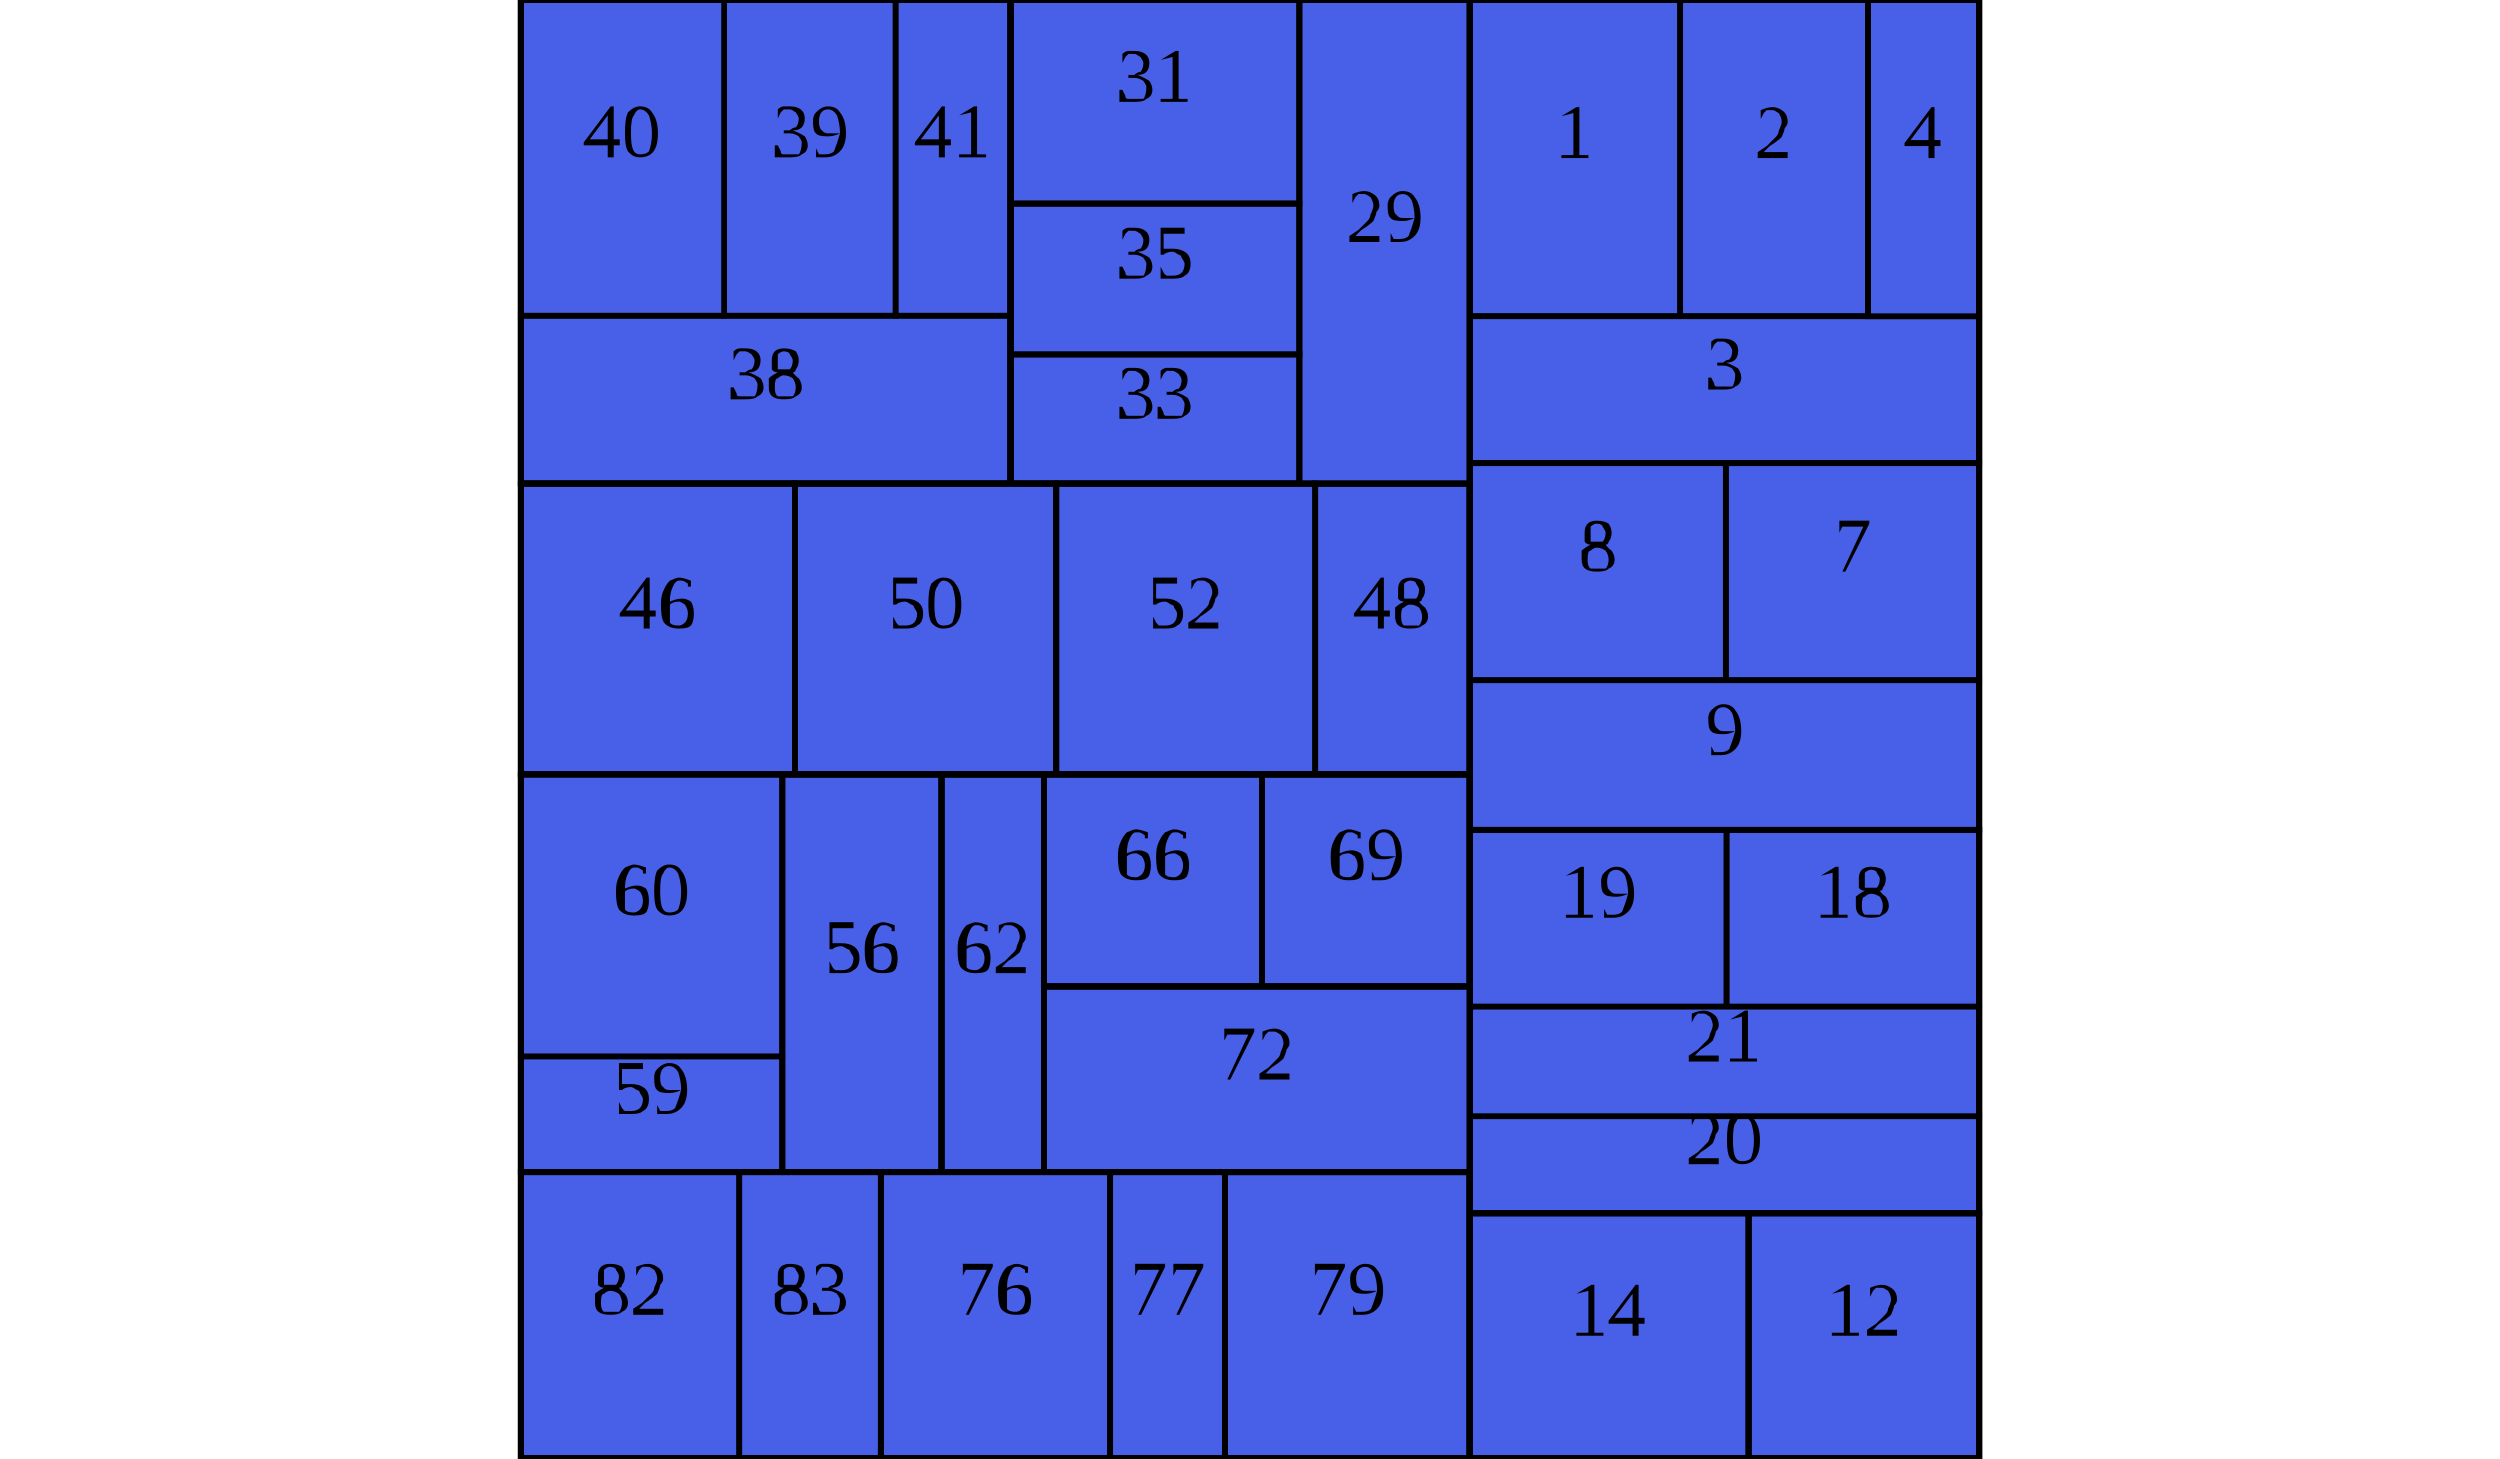
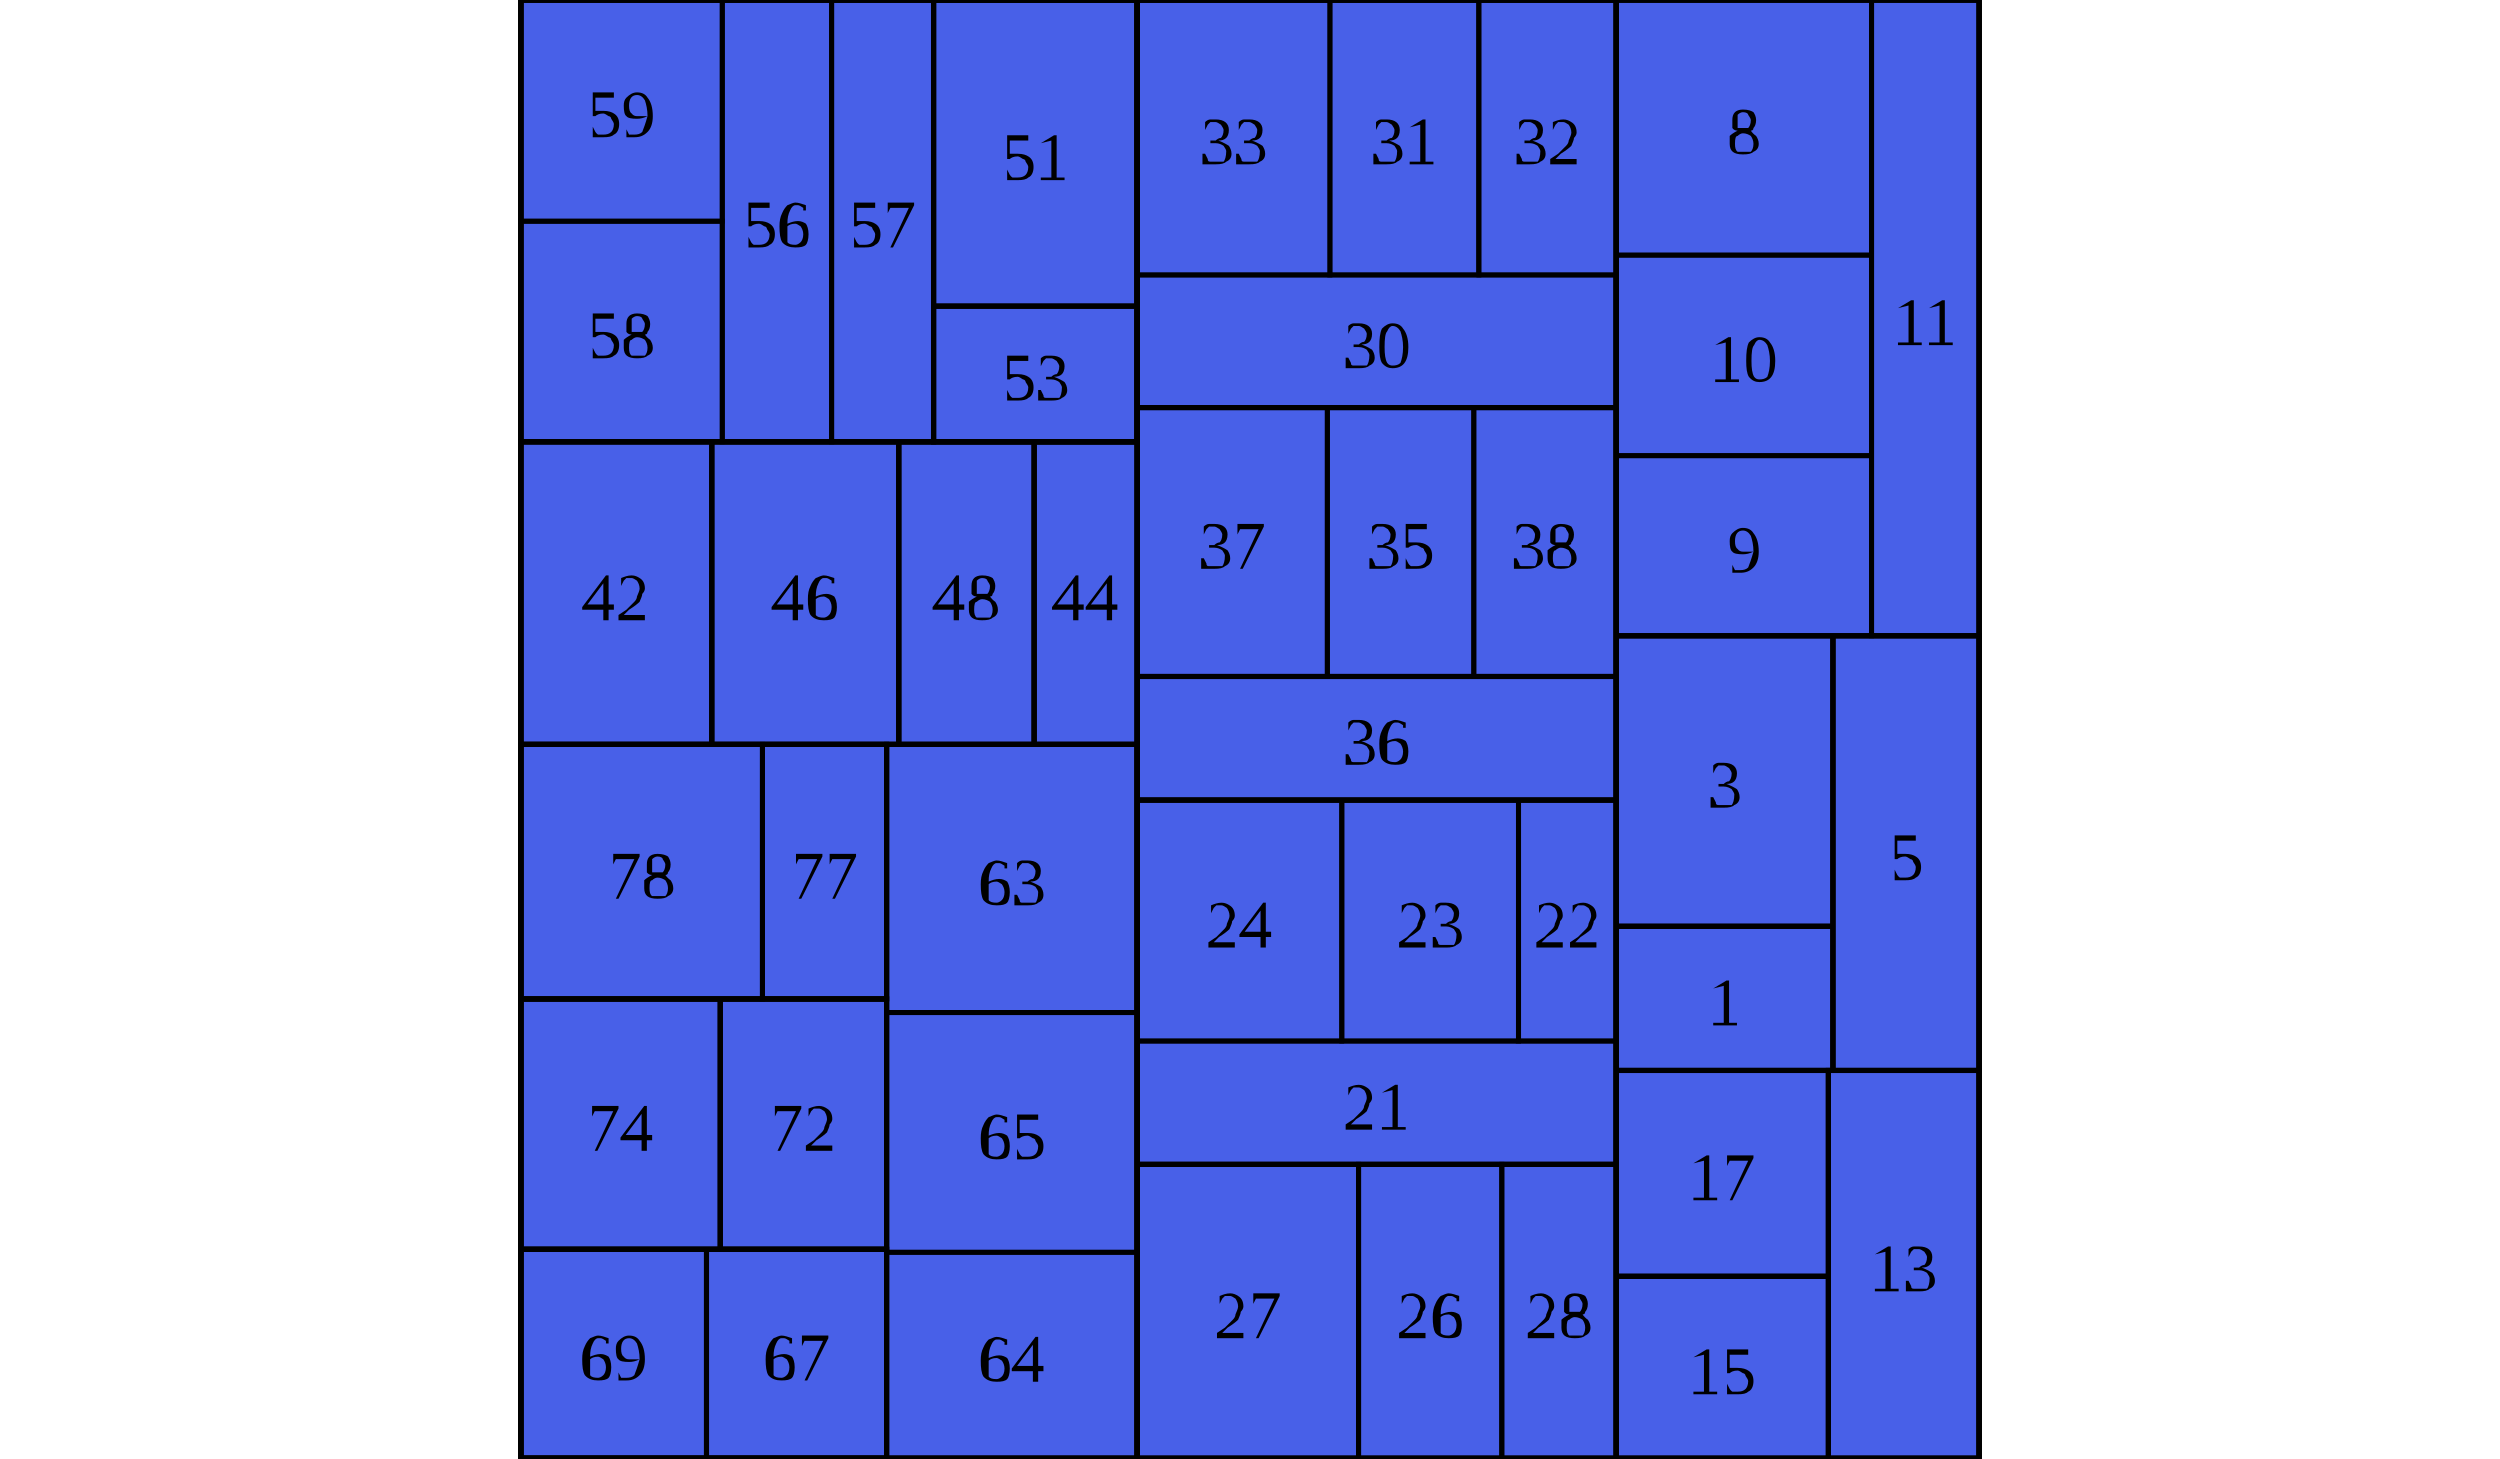
- <svg xmlns="http://www.w3.org/2000/svg" width="1200px" height="700px" viewBox="0 0 7.604 7.604">
-   <rect x="4.947" y="0" width="1.098" height="1.649" stroke-width="0.03" style="fill:#4860E8;stroke:black" />
-   <text x="5.496" y="0.825" text-anchor="middle" font-size="0.4">1</text>
-   <rect x="6.045" y="0" width="0.979" height="1.649" stroke-width="0.03" style="fill:#4860E8;stroke:black" />
-   <text x="6.535" y="0.825" text-anchor="middle" font-size="0.4">2</text>
-   <rect x="4.947" y="1.649" width="2.657" height="0.766" stroke-width="0.03" style="fill:#4860E8;stroke:black" />
-   <text x="6.276" y="2.032" text-anchor="middle" font-size="0.4">3</text>
-   <rect x="7.025" y="0" width="0.579" height="1.649" stroke-width="0.03" style="fill:#4860E8;stroke:black" />
-   <text x="7.314" y="0.825" text-anchor="middle" font-size="0.4">4</text>
-   <rect x="4.947" y="0" width="2.657" height="2.415" stroke-width="0.03" style="fill:transparent;stroke:black" />
-   <rect x="4.947" y="0" width="2.657" height="2.415" stroke-width="0.03" style="fill:transparent;stroke:black" />
-   <rect x="6.283" y="2.415" width="1.321" height="1.132" stroke-width="0.03" style="fill:#4860E8;stroke:black" />
-   <text x="6.944" y="2.981" text-anchor="middle" font-size="0.4">7</text>
-   <rect x="4.947" y="2.415" width="1.336" height="1.132" stroke-width="0.03" style="fill:#4860E8;stroke:black" />
-   <text x="5.615" y="2.981" text-anchor="middle" font-size="0.4">8</text>
-   <rect x="4.947" y="3.547" width="2.657" height="0.78" stroke-width="0.03" style="fill:#4860E8;stroke:black" />
-   <text x="6.276" y="3.937" text-anchor="middle" font-size="0.4">9</text>
-   <rect x="4.947" y="2.415" width="2.657" height="1.912" stroke-width="0.03" style="fill:transparent;stroke:black" />
-   <rect x="4.947" y="0" width="2.657" height="4.327" stroke-width="0.03" style="fill:transparent;stroke:black" />
-   <rect x="6.402" y="6.326" width="1.202" height="1.278" stroke-width="0.03" style="fill:#4860E8;stroke:black" />
-   <text x="7.003" y="6.965" text-anchor="middle" font-size="0.4">12</text>
-   <rect x="6.402" y="6.326" width="1.202" height="1.278" stroke-width="0.03" style="fill:transparent;stroke:black" />
-   <rect x="4.947" y="6.326" width="1.454" height="1.278" stroke-width="0.03" style="fill:#4860E8;stroke:black" />
-   <text x="5.674" y="6.965" text-anchor="middle" font-size="0.4">14</text>
-   <rect x="4.947" y="6.326" width="1.454" height="1.278" stroke-width="0.03" style="fill:transparent;stroke:black" />
-   <rect x="4.947" y="6.326" width="2.657" height="1.278" stroke-width="0.03" style="fill:transparent;stroke:black" />
-   <rect x="4.947" y="6.326" width="2.657" height="1.278" stroke-width="0.03" style="fill:transparent;stroke:black" />
-   <rect x="6.287" y="4.327" width="1.317" height="0.922" stroke-width="0.03" style="fill:#4860E8;stroke:black" />
-   <text x="6.945" y="4.788" text-anchor="middle" font-size="0.4">18</text>
-   <rect x="4.947" y="4.327" width="1.339" height="0.922" stroke-width="0.03" style="fill:#4860E8;stroke:black" />
-   <text x="5.617" y="4.788" text-anchor="middle" font-size="0.4">19</text>
-   <rect x="4.947" y="5.82" width="2.657" height="0.506" stroke-width="0.03" style="fill:#4860E8;stroke:black" />
-   <text x="6.276" y="6.073" text-anchor="middle" font-size="0.4">20</text>
-   <rect x="4.947" y="5.249" width="2.657" height="0.571" stroke-width="0.03" style="fill:#4860E8;stroke:black" />
-   <text x="6.276" y="5.535" text-anchor="middle" font-size="0.4">21</text>
-   <rect x="4.947" y="4.327" width="2.657" height="1.999" stroke-width="0.03" style="fill:transparent;stroke:black" />
-   <rect x="4.947" y="4.327" width="2.657" height="1.999" stroke-width="0.03" style="fill:transparent;stroke:black" />
-   <rect x="4.947" y="4.327" width="2.657" height="3.277" stroke-width="0.03" style="fill:transparent;stroke:black" />
-   <rect x="4.947" y="4.327" width="2.657" height="3.277" stroke-width="0.03" style="fill:transparent;stroke:black" />
-   <rect x="4.947" y="0" width="2.657" height="7.604" stroke-width="0.03" style="fill:transparent;stroke:black" />
-   <rect x="4.947" y="0" width="2.657" height="7.604" stroke-width="0.03" style="fill:transparent;stroke:black" />
-   <rect x="4.947" y="0" width="2.657" height="7.604" stroke-width="0.03" style="fill:transparent;stroke:black" />
-   <rect x="4.059" y="0" width="0.889" height="2.522" stroke-width="0.03" style="fill:#4860E8;stroke:black" />
-   <text x="4.503" y="1.261" text-anchor="middle" font-size="0.4">29</text>
-   <rect x="4.059" y="0" width="0.889" height="2.522" stroke-width="0.03" style="fill:transparent;stroke:black" />
-   <rect x="2.553" y="0" width="1.506" height="1.062" stroke-width="0.03" style="fill:#4860E8;stroke:black" />
-   <text x="3.306" y="0.531" text-anchor="middle" font-size="0.4">31</text>
-   <rect x="2.553" y="0" width="1.506" height="1.062" stroke-width="0.03" style="fill:transparent;stroke:black" />
-   <rect x="2.553" y="1.847" width="1.506" height="0.674" stroke-width="0.03" style="fill:#4860E8;stroke:black" />
-   <text x="3.306" y="2.185" text-anchor="middle" font-size="0.4">33</text>
-   <rect x="2.553" y="1.847" width="1.506" height="0.674" stroke-width="0.03" style="fill:transparent;stroke:black" />
-   <rect x="2.553" y="1.062" width="1.506" height="0.786" stroke-width="0.03" style="fill:#4860E8;stroke:black" />
-   <text x="3.306" y="1.455" text-anchor="middle" font-size="0.4">35</text>
-   <rect x="2.553" y="1.062" width="1.506" height="0.786" stroke-width="0.03" style="fill:transparent;stroke:black" />
-   <rect x="2.553" y="0" width="2.394" height="2.522" stroke-width="0.03" style="fill:transparent;stroke:black" />
-   <rect x="0" y="1.646" width="2.553" height="0.875" stroke-width="0.03" style="fill:#4860E8;stroke:black" />
-   <text x="1.277" y="2.084" text-anchor="middle" font-size="0.4">38</text>
-   <rect x="1.06" y="0" width="0.894" height="1.646" stroke-width="0.03" style="fill:#4860E8;stroke:black" />
-   <text x="1.507" y="0.823" text-anchor="middle" font-size="0.4">39</text>
-   <rect x="0" y="0" width="1.06" height="1.646" stroke-width="0.03" style="fill:#4860E8;stroke:black" />
-   <text x="0.53" y="0.823" text-anchor="middle" font-size="0.4">40</text>
-   <rect x="1.955" y="0" width="0.599" height="1.646" stroke-width="0.03" style="fill:#4860E8;stroke:black" />
-   <text x="2.254" y="0.823" text-anchor="middle" font-size="0.4">41</text>
-   <rect x="0" y="0" width="2.553" height="2.522" stroke-width="0.03" style="fill:transparent;stroke:black" />
-   <rect x="0" y="0" width="2.553" height="2.522" stroke-width="0.03" style="fill:transparent;stroke:black" />
-   <rect x="0" y="0" width="2.553" height="2.522" stroke-width="0.03" style="fill:transparent;stroke:black" />
-   <rect x="0" y="0" width="2.553" height="2.522" stroke-width="0.03" style="fill:transparent;stroke:black" />
-   <rect x="0" y="2.522" width="1.429" height="1.517" stroke-width="0.03" style="fill:#4860E8;stroke:black" />
-   <text x="0.715" y="3.28" text-anchor="middle" font-size="0.4">46</text>
-   <rect x="0" y="2.522" width="1.429" height="1.517" stroke-width="0.03" style="fill:transparent;stroke:black" />
-   <rect x="4.141" y="2.522" width="0.806" height="1.517" stroke-width="0.03" style="fill:#4860E8;stroke:black" />
-   <text x="4.544" y="3.28" text-anchor="middle" font-size="0.4">48</text>
-   <rect x="4.141" y="2.522" width="0.806" height="1.517" stroke-width="0.03" style="fill:transparent;stroke:black" />
-   <rect x="1.429" y="2.522" width="1.363" height="1.517" stroke-width="0.03" style="fill:#4860E8;stroke:black" />
-   <text x="2.11" y="3.28" text-anchor="middle" font-size="0.4">50</text>
-   <rect x="1.429" y="2.522" width="1.363" height="1.517" stroke-width="0.03" style="fill:transparent;stroke:black" />
-   <rect x="2.792" y="2.522" width="1.35" height="1.517" stroke-width="0.03" style="fill:#4860E8;stroke:black" />
-   <text x="3.467" y="3.28" text-anchor="middle" font-size="0.4">52</text>
-   <rect x="2.792" y="2.522" width="1.35" height="1.517" stroke-width="0.03" style="fill:transparent;stroke:black" />
-   <rect x="0" y="2.522" width="4.947" height="1.517" stroke-width="0.03" style="fill:transparent;stroke:black" />
-   <rect x="0" y="0" width="4.947" height="4.038" stroke-width="0.03" style="fill:transparent;stroke:black" />
-   <rect x="1.363" y="4.038" width="0.831" height="2.073" stroke-width="0.03" style="fill:#4860E8;stroke:black" />
-   <text x="1.778" y="5.075" text-anchor="middle" font-size="0.4">56</text>
-   <rect x="1.363" y="4.038" width="0.831" height="2.073" stroke-width="0.03" style="fill:transparent;stroke:black" />
-   <rect x="1.363" y="4.038" width="0.831" height="2.073" stroke-width="0.03" style="fill:transparent;stroke:black" />
-   <rect x="0" y="5.508" width="1.363" height="0.603" stroke-width="0.03" style="fill:#4860E8;stroke:black" />
-   <text x="0.681" y="5.81" text-anchor="middle" font-size="0.4">59</text>
-   <rect x="0" y="4.038" width="1.363" height="1.47" stroke-width="0.03" style="fill:#4860E8;stroke:black" />
-   <text x="0.681" y="4.773" text-anchor="middle" font-size="0.4">60</text>
-   <rect x="0" y="4.038" width="1.363" height="2.073" stroke-width="0.03" style="fill:transparent;stroke:black" />
-   <rect x="2.194" y="4.038" width="0.534" height="2.073" stroke-width="0.03" style="fill:#4860E8;stroke:black" />
-   <text x="2.461" y="5.075" text-anchor="middle" font-size="0.4">62</text>
-   <rect x="2.194" y="4.038" width="0.534" height="2.073" stroke-width="0.03" style="fill:transparent;stroke:black" />
-   <rect x="2.194" y="4.038" width="0.534" height="2.073" stroke-width="0.03" style="fill:transparent;stroke:black" />
-   <rect x="0" y="4.038" width="2.728" height="2.073" stroke-width="0.03" style="fill:transparent;stroke:black" />
-   <rect x="2.728" y="4.038" width="1.138" height="1.106" stroke-width="0.03" style="fill:#4860E8;stroke:black" />
-   <text x="3.296" y="4.591" text-anchor="middle" font-size="0.4">66</text>
-   <rect x="2.728" y="4.038" width="1.138" height="1.106" stroke-width="0.03" style="fill:transparent;stroke:black" />
-   <rect x="2.728" y="4.038" width="1.138" height="1.106" stroke-width="0.03" style="fill:transparent;stroke:black" />
-   <rect x="3.865" y="4.038" width="1.082" height="1.106" stroke-width="0.03" style="fill:#4860E8;stroke:black" />
-   <text x="4.406" y="4.591" text-anchor="middle" font-size="0.4">69</text>
-   <rect x="3.865" y="4.038" width="1.082" height="1.106" stroke-width="0.03" style="fill:transparent;stroke:black" />
-   <rect x="3.865" y="4.038" width="1.082" height="1.106" stroke-width="0.03" style="fill:transparent;stroke:black" />
-   <rect x="2.728" y="5.144" width="2.22" height="0.967" stroke-width="0.03" style="fill:#4860E8;stroke:black" />
-   <text x="3.837" y="5.628" text-anchor="middle" font-size="0.4">72</text>
-   <rect x="2.728" y="5.144" width="2.22" height="0.967" stroke-width="0.03" style="fill:transparent;stroke:black" />
-   <rect x="2.728" y="5.144" width="2.22" height="0.967" stroke-width="0.03" style="fill:transparent;stroke:black" />
-   <rect x="2.728" y="4.038" width="2.22" height="2.073" stroke-width="0.03" style="fill:transparent;stroke:black" />
-   <rect x="1.877" y="6.112" width="1.195" height="1.492" stroke-width="0.03" style="fill:#4860E8;stroke:black" />
-   <text x="2.475" y="6.858" text-anchor="middle" font-size="0.4">76</text>
-   <rect x="3.073" y="6.112" width="0.6" height="1.492" stroke-width="0.03" style="fill:#4860E8;stroke:black" />
-   <text x="3.372" y="6.858" text-anchor="middle" font-size="0.4">77</text>
-   <rect x="1.877" y="6.112" width="1.795" height="1.492" stroke-width="0.03" style="fill:transparent;stroke:black" />
-   <rect x="3.672" y="6.112" width="1.275" height="1.492" stroke-width="0.03" style="fill:#4860E8;stroke:black" />
-   <text x="4.31" y="6.858" text-anchor="middle" font-size="0.4">79</text>
-   <rect x="3.672" y="6.112" width="1.275" height="1.492" stroke-width="0.03" style="fill:transparent;stroke:black" />
-   <rect x="3.672" y="6.112" width="1.275" height="1.492" stroke-width="0.03" style="fill:transparent;stroke:black" />
-   <rect x="0" y="6.112" width="1.139" height="1.492" stroke-width="0.03" style="fill:#4860E8;stroke:black" />
-   <text x="0.57" y="6.858" text-anchor="middle" font-size="0.4">82</text>
-   <rect x="1.139" y="6.112" width="0.738" height="1.492" stroke-width="0.03" style="fill:#4860E8;stroke:black" />
-   <text x="1.508" y="6.858" text-anchor="middle" font-size="0.4">83</text>
-   <rect x="0" y="6.112" width="1.877" height="1.492" stroke-width="0.03" style="fill:transparent;stroke:black" />
-   <rect x="0" y="6.112" width="4.947" height="1.492" stroke-width="0.03" style="fill:transparent;stroke:black" />
-   <rect x="0" y="4.038" width="4.947" height="3.565" stroke-width="0.03" style="fill:transparent;stroke:black" />
-   <rect x="0" y="0" width="7.604" height="7.604" stroke-width="0.03" style="fill:transparent;stroke:black" />
-   <rect x="0" y="0" width="7.604" height="7.604" stroke-width="0.03" style="fill:transparent;stroke:black" />
+ <svg xmlns="http://www.w3.org/2000/svg" width="1200px" height="700px" viewBox="0 0 8.633 8.633">
+   <rect x="6.485" y="5.483" width="1.283" height="0.854" stroke-width="0.03" style="fill:#4860E8;stroke:black" />
+   <text x="7.126" y="5.91" text-anchor="middle" dy="0.4em" font-size="0.4">1</text>
+   <rect x="6.485" y="5.483" width="1.283" height="0.854" stroke-width="0.03" style="fill:transparent;stroke:black" />
+   <rect x="6.485" y="3.763" width="1.283" height="1.72" stroke-width="0.03" style="fill:#4860E8;stroke:black" />
+   <text x="7.126" y="4.623" text-anchor="middle" dy="0.4em" font-size="0.4">3</text>
+   <rect x="6.485" y="3.763" width="1.283" height="1.72" stroke-width="0.03" style="fill:transparent;stroke:black" />
+   <rect x="7.768" y="3.763" width="0.865" height="2.574" stroke-width="0.03" style="fill:#4860E8;stroke:black" />
+   <text x="8.2" y="5.05" text-anchor="middle" dy="0.4em" font-size="0.4">5</text>
+   <rect x="7.768" y="3.763" width="0.865" height="2.574" stroke-width="0.03" style="fill:transparent;stroke:black" />
+   <rect x="6.485" y="3.763" width="2.148" height="2.574" stroke-width="0.03" style="fill:transparent;stroke:black" />
+   <rect x="6.485" y="0" width="1.511" height="1.511" stroke-width="0.03" style="fill:#4860E8;stroke:black" />
+   <text x="7.24" y="0.756" text-anchor="middle" dy="0.4em" font-size="0.4">8</text>
+   <rect x="6.485" y="2.697" width="1.511" height="1.066" stroke-width="0.03" style="fill:#4860E8;stroke:black" />
+   <text x="7.24" y="3.23" text-anchor="middle" dy="0.4em" font-size="0.4">9</text>
+   <rect x="6.485" y="1.511" width="1.511" height="1.186" stroke-width="0.03" style="fill:#4860E8;stroke:black" />
+   <text x="7.24" y="2.104" text-anchor="middle" dy="0.4em" font-size="0.4">10</text>
+   <rect x="7.996" y="0" width="0.637" height="3.763" stroke-width="0.03" style="fill:#4860E8;stroke:black" />
+   <text x="8.314" y="1.882" text-anchor="middle" dy="0.4em" font-size="0.4">11</text>
+   <rect x="6.485" y="0" width="2.148" height="3.763" stroke-width="0.03" style="fill:transparent;stroke:black" />
+   <rect x="7.74" y="6.337" width="0.893" height="2.296" stroke-width="0.03" style="fill:#4860E8;stroke:black" />
+   <text x="8.186" y="7.485" text-anchor="middle" dy="0.4em" font-size="0.4">13</text>
+   <rect x="7.74" y="6.337" width="0.893" height="2.296" stroke-width="0.03" style="fill:transparent;stroke:black" />
+   <rect x="6.485" y="7.556" width="1.255" height="1.077" stroke-width="0.03" style="fill:#4860E8;stroke:black" />
+   <text x="7.112" y="8.094" text-anchor="middle" dy="0.4em" font-size="0.4">15</text>
+   <rect x="6.485" y="7.556" width="1.255" height="1.077" stroke-width="0.03" style="fill:transparent;stroke:black" />
+   <rect x="6.485" y="6.337" width="1.255" height="1.218" stroke-width="0.03" style="fill:#4860E8;stroke:black" />
+   <text x="7.112" y="6.946" text-anchor="middle" dy="0.4em" font-size="0.4">17</text>
+   <rect x="6.485" y="6.337" width="1.255" height="1.218" stroke-width="0.03" style="fill:transparent;stroke:black" />
+   <rect x="6.485" y="6.337" width="2.148" height="2.296" stroke-width="0.03" style="fill:transparent;stroke:black" />
+   <rect x="6.485" y="0" width="2.148" height="8.633" stroke-width="0.03" style="fill:transparent;stroke:black" />
+   <rect x="3.648" y="6.162" width="2.836" height="0.731" stroke-width="0.03" style="fill:#4860E8;stroke:black" />
+   <text x="5.067" y="6.527" text-anchor="middle" dy="0.4em" font-size="0.4">21</text>
+   <rect x="5.905" y="4.736" width="0.579" height="1.426" stroke-width="0.03" style="fill:#4860E8;stroke:black" />
+   <text x="6.195" y="5.449" text-anchor="middle" dy="0.4em" font-size="0.4">22</text>
+   <rect x="4.86" y="4.736" width="1.046" height="1.426" stroke-width="0.03" style="fill:#4860E8;stroke:black" />
+   <text x="5.382" y="5.449" text-anchor="middle" dy="0.4em" font-size="0.4">23</text>
+   <rect x="3.648" y="4.736" width="1.211" height="1.426" stroke-width="0.03" style="fill:#4860E8;stroke:black" />
+   <text x="4.254" y="5.449" text-anchor="middle" dy="0.4em" font-size="0.4">24</text>
+   <rect x="3.648" y="4.736" width="2.836" height="2.157" stroke-width="0.03" style="fill:transparent;stroke:black" />
+   <rect x="4.959" y="6.893" width="0.848" height="1.74" stroke-width="0.03" style="fill:#4860E8;stroke:black" />
+   <text x="5.383" y="7.763" text-anchor="middle" dy="0.4em" font-size="0.4">26</text>
+   <rect x="3.648" y="6.893" width="1.311" height="1.74" stroke-width="0.03" style="fill:#4860E8;stroke:black" />
+   <text x="4.304" y="7.763" text-anchor="middle" dy="0.4em" font-size="0.4">27</text>
+   <rect x="5.808" y="6.893" width="0.677" height="1.74" stroke-width="0.03" style="fill:#4860E8;stroke:black" />
+   <text x="6.146" y="7.763" text-anchor="middle" dy="0.4em" font-size="0.4">28</text>
+   <rect x="3.648" y="6.893" width="2.836" height="1.74" stroke-width="0.03" style="fill:transparent;stroke:black" />
+   <rect x="3.648" y="1.627" width="2.836" height="0.786" stroke-width="0.03" style="fill:#4860E8;stroke:black" />
+   <text x="5.067" y="2.02" text-anchor="middle" dy="0.4em" font-size="0.4">30</text>
+   <rect x="4.789" y="0" width="0.882" height="1.627" stroke-width="0.03" style="fill:#4860E8;stroke:black" />
+   <text x="5.231" y="0.814" text-anchor="middle" dy="0.4em" font-size="0.4">31</text>
+   <rect x="5.672" y="0" width="0.813" height="1.627" stroke-width="0.03" style="fill:#4860E8;stroke:black" />
+   <text x="6.078" y="0.814" text-anchor="middle" dy="0.4em" font-size="0.4">32</text>
+   <rect x="3.648" y="0" width="1.141" height="1.627" stroke-width="0.03" style="fill:#4860E8;stroke:black" />
+   <text x="4.219" y="0.814" text-anchor="middle" dy="0.4em" font-size="0.4">33</text>
+   <rect x="3.648" y="0" width="2.836" height="2.413" stroke-width="0.03" style="fill:transparent;stroke:black" />
+   <rect x="4.774" y="2.413" width="0.868" height="1.591" stroke-width="0.03" style="fill:#4860E8;stroke:black" />
+   <text x="5.208" y="3.209" text-anchor="middle" dy="0.4em" font-size="0.4">35</text>
+   <rect x="3.648" y="4.005" width="2.836" height="0.731" stroke-width="0.03" style="fill:#4860E8;stroke:black" />
+   <text x="5.067" y="4.37" text-anchor="middle" dy="0.4em" font-size="0.4">36</text>
+   <rect x="3.648" y="2.413" width="1.126" height="1.591" stroke-width="0.03" style="fill:#4860E8;stroke:black" />
+   <text x="4.211" y="3.209" text-anchor="middle" dy="0.4em" font-size="0.4">37</text>
+   <rect x="5.642" y="2.413" width="0.842" height="1.591" stroke-width="0.03" style="fill:#4860E8;stroke:black" />
+   <text x="6.063" y="3.209" text-anchor="middle" dy="0.4em" font-size="0.4">38</text>
+   <rect x="3.648" y="2.413" width="2.836" height="2.322" stroke-width="0.03" style="fill:transparent;stroke:black" />
+   <rect x="3.648" y="0" width="2.836" height="8.633" stroke-width="0.03" style="fill:transparent;stroke:black" />
+   <rect x="3.648" y="0" width="2.836" height="8.633" stroke-width="0.03" style="fill:transparent;stroke:black" />
+   <rect x="0" y="2.615" width="1.131" height="1.792" stroke-width="0.03" style="fill:#4860E8;stroke:black" />
+   <text x="0.565" y="3.511" text-anchor="middle" dy="0.4em" font-size="0.4">42</text>
+   <rect x="0" y="2.615" width="1.131" height="1.792" stroke-width="0.03" style="fill:transparent;stroke:black" />
+   <rect x="3.038" y="2.615" width="0.611" height="1.792" stroke-width="0.03" style="fill:#4860E8;stroke:black" />
+   <text x="3.343" y="3.511" text-anchor="middle" dy="0.4em" font-size="0.4">44</text>
+   <rect x="3.038" y="2.615" width="0.611" height="1.792" stroke-width="0.03" style="fill:transparent;stroke:black" />
+   <rect x="1.131" y="2.615" width="1.107" height="1.792" stroke-width="0.03" style="fill:#4860E8;stroke:black" />
+   <text x="1.684" y="3.511" text-anchor="middle" dy="0.4em" font-size="0.4">46</text>
+   <rect x="1.131" y="2.615" width="1.107" height="1.792" stroke-width="0.03" style="fill:transparent;stroke:black" />
+   <rect x="2.238" y="2.615" width="0.8" height="1.792" stroke-width="0.03" style="fill:#4860E8;stroke:black" />
+   <text x="2.638" y="3.511" text-anchor="middle" dy="0.4em" font-size="0.4">48</text>
+   <rect x="2.238" y="2.615" width="0.8" height="1.792" stroke-width="0.03" style="fill:transparent;stroke:black" />
+   <rect x="0" y="2.615" width="3.648" height="1.792" stroke-width="0.03" style="fill:transparent;stroke:black" />
+   <rect x="2.443" y="0" width="1.205" height="1.813" stroke-width="0.03" style="fill:#4860E8;stroke:black" />
+   <text x="3.046" y="0.906" text-anchor="middle" dy="0.4em" font-size="0.4">51</text>
+   <rect x="2.443" y="0" width="1.205" height="1.813" stroke-width="0.03" style="fill:transparent;stroke:black" />
+   <rect x="2.443" y="1.813" width="1.205" height="0.802" stroke-width="0.03" style="fill:#4860E8;stroke:black" />
+   <text x="3.046" y="2.214" text-anchor="middle" dy="0.4em" font-size="0.4">53</text>
+   <rect x="2.443" y="1.813" width="1.205" height="0.802" stroke-width="0.03" style="fill:transparent;stroke:black" />
+   <rect x="2.443" y="0" width="1.205" height="2.615" stroke-width="0.03" style="fill:transparent;stroke:black" />
+   <rect x="1.192" y="0" width="0.648" height="2.615" stroke-width="0.03" style="fill:#4860E8;stroke:black" />
+   <text x="1.516" y="1.307" text-anchor="middle" dy="0.4em" font-size="0.4">56</text>
+   <rect x="1.84" y="0" width="0.604" height="2.615" stroke-width="0.03" style="fill:#4860E8;stroke:black" />
+   <text x="2.142" y="1.307" text-anchor="middle" dy="0.4em" font-size="0.4">57</text>
+   <rect x="0" y="1.309" width="1.192" height="1.305" stroke-width="0.03" style="fill:#4860E8;stroke:black" />
+   <text x="0.596" y="1.962" text-anchor="middle" dy="0.4em" font-size="0.4">58</text>
+   <rect x="0" y="0" width="1.192" height="1.309" stroke-width="0.03" style="fill:#4860E8;stroke:black" />
+   <text x="0.596" y="0.655" text-anchor="middle" dy="0.4em" font-size="0.4">59</text>
+   <rect x="0" y="0" width="2.443" height="2.615" stroke-width="0.03" style="fill:transparent;stroke:black" />
+   <rect x="0" y="0" width="3.648" height="2.615" stroke-width="0.03" style="fill:transparent;stroke:black" />
+   <rect x="0" y="0" width="3.648" height="4.407" stroke-width="0.03" style="fill:transparent;stroke:black" />
+   <rect x="2.165" y="4.407" width="1.483" height="1.587" stroke-width="0.03" style="fill:#4860E8;stroke:black" />
+   <text x="2.907" y="5.2" text-anchor="middle" dy="0.4em" font-size="0.4">63</text>
+   <rect x="2.165" y="7.412" width="1.483" height="1.22" stroke-width="0.03" style="fill:#4860E8;stroke:black" />
+   <text x="2.907" y="8.022" text-anchor="middle" dy="0.4em" font-size="0.4">64</text>
+   <rect x="2.165" y="5.994" width="1.483" height="1.419" stroke-width="0.03" style="fill:#4860E8;stroke:black" />
+   <text x="2.907" y="6.703" text-anchor="middle" dy="0.4em" font-size="0.4">65</text>
+   <rect x="2.165" y="4.407" width="1.483" height="4.226" stroke-width="0.03" style="fill:transparent;stroke:black" />
+   <rect x="1.099" y="7.395" width="1.066" height="1.237" stroke-width="0.03" style="fill:#4860E8;stroke:black" />
+   <text x="1.632" y="8.014" text-anchor="middle" dy="0.4em" font-size="0.4">67</text>
+   <rect x="1.099" y="7.395" width="1.066" height="1.237" stroke-width="0.03" style="fill:transparent;stroke:black" />
+   <rect x="0" y="7.395" width="1.099" height="1.237" stroke-width="0.03" style="fill:#4860E8;stroke:black" />
+   <text x="0.549" y="8.014" text-anchor="middle" dy="0.4em" font-size="0.4">69</text>
+   <rect x="0" y="7.395" width="1.099" height="1.237" stroke-width="0.03" style="fill:transparent;stroke:black" />
+   <rect x="0" y="7.395" width="2.165" height="1.237" stroke-width="0.03" style="fill:transparent;stroke:black" />
+   <rect x="1.18" y="5.913" width="0.985" height="1.482" stroke-width="0.03" style="fill:#4860E8;stroke:black" />
+   <text x="1.673" y="6.654" text-anchor="middle" dy="0.4em" font-size="0.4">72</text>
+   <rect x="1.18" y="5.913" width="0.985" height="1.482" stroke-width="0.03" style="fill:transparent;stroke:black" />
+   <rect x="0" y="5.913" width="1.18" height="1.482" stroke-width="0.03" style="fill:#4860E8;stroke:black" />
+   <text x="0.59" y="6.654" text-anchor="middle" dy="0.4em" font-size="0.4">74</text>
+   <rect x="0" y="5.913" width="1.18" height="1.482" stroke-width="0.03" style="fill:transparent;stroke:black" />
+   <rect x="0" y="5.913" width="2.165" height="1.482" stroke-width="0.03" style="fill:transparent;stroke:black" />
+   <rect x="1.43" y="4.407" width="0.735" height="1.506" stroke-width="0.03" style="fill:#4860E8;stroke:black" />
+   <text x="1.798" y="5.16" text-anchor="middle" dy="0.4em" font-size="0.4">77</text>
+   <rect x="0" y="4.407" width="1.43" height="1.506" stroke-width="0.03" style="fill:#4860E8;stroke:black" />
+   <text x="0.715" y="5.16" text-anchor="middle" dy="0.4em" font-size="0.4">78</text>
+   <rect x="0" y="4.407" width="2.165" height="1.506" stroke-width="0.03" style="fill:transparent;stroke:black" />
+   <rect x="0" y="4.407" width="2.165" height="1.506" stroke-width="0.03" style="fill:transparent;stroke:black" />
+   <rect x="0" y="4.407" width="3.648" height="4.226" stroke-width="0.03" style="fill:transparent;stroke:black" />
+   <rect x="0" y="4.407" width="3.648" height="4.226" stroke-width="0.03" style="fill:transparent;stroke:black" />
+   <rect x="0" y="0" width="8.633" height="8.633" stroke-width="0.03" style="fill:transparent;stroke:black" />
</svg>
